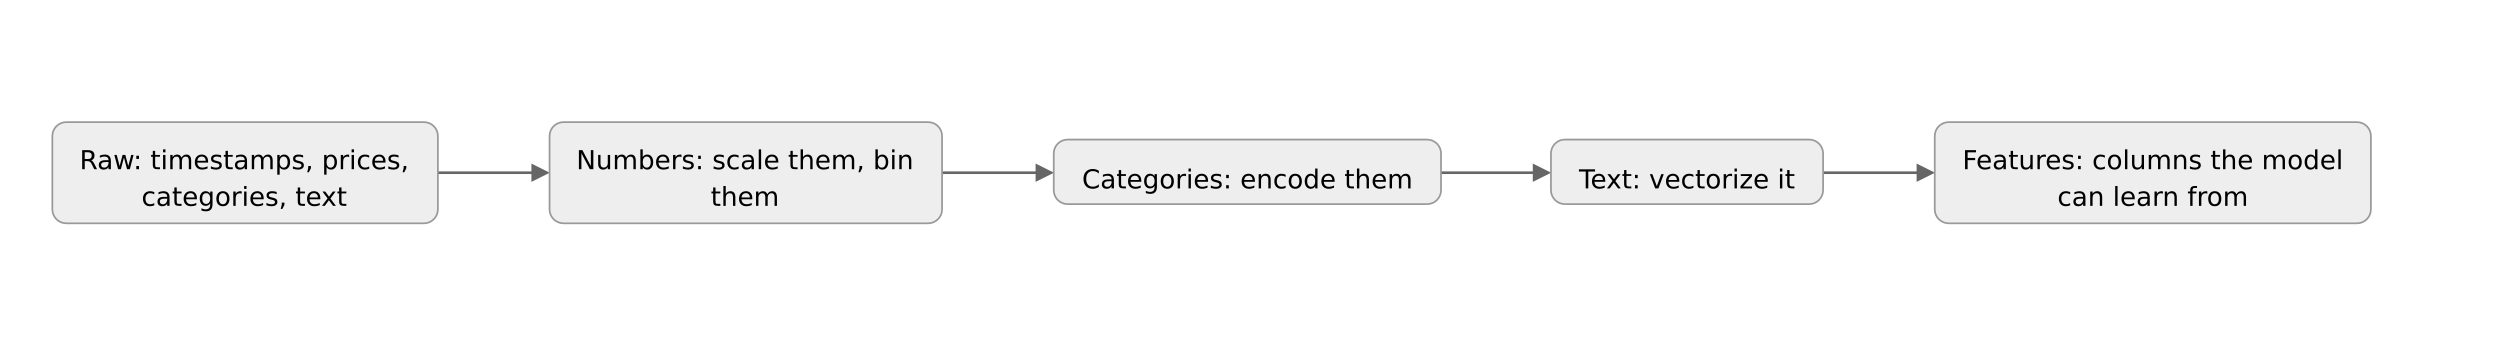
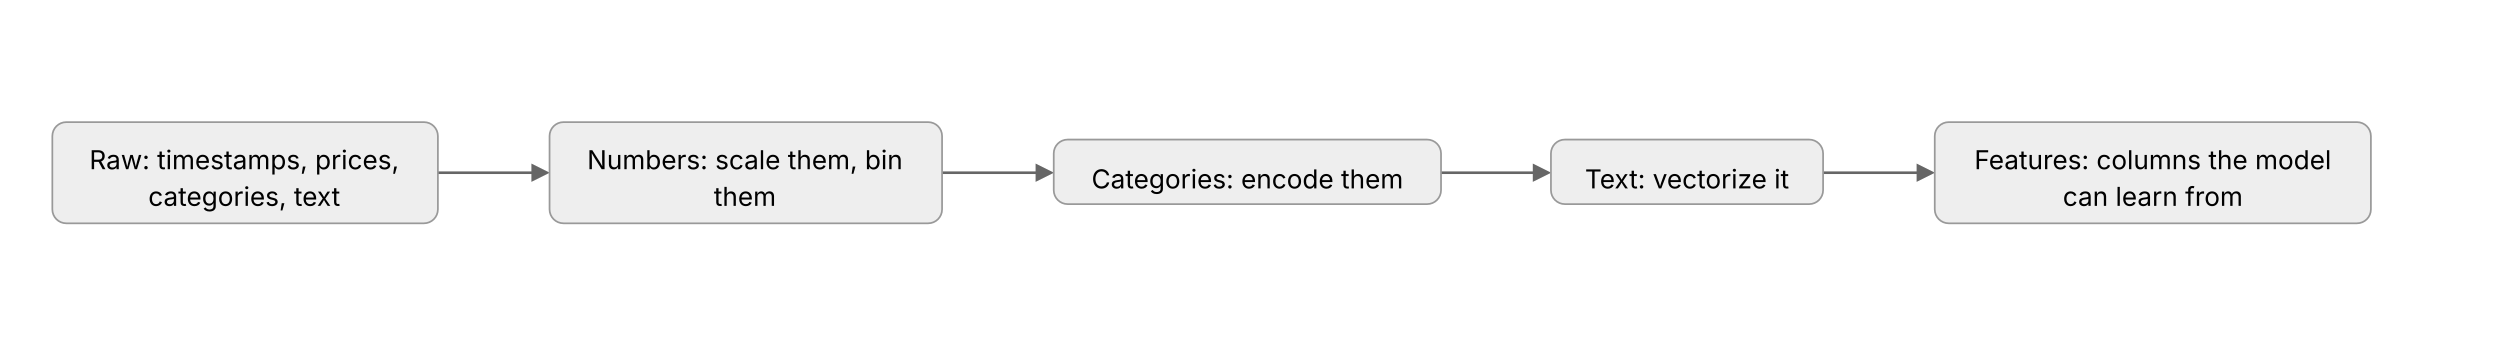
- <svg xmlns="http://www.w3.org/2000/svg" width="100%" viewBox="0 0 1433 198" role="img" style="background:#ffffff;font-family:DejaVu Sans,Verdana,sans-serif">
+ <svg xmlns="http://www.w3.org/2000/svg" width="100%" viewBox="0 0 1433 198" role="img" style="background:#ffffff;font-family:'Anthropic Sans',Inter,'Source Sans 3','IBM Plex Sans',sans-serif">
  <defs>
    <marker id="ah" viewBox="0 0 10 10" refX="8" refY="5" markerWidth="7" markerHeight="7" orient="auto-start-reverse">
      <path d="M0,0 L10,5 L0,10 z" fill="#666" />
    </marker>
  </defs>
  <path d="M251,99 H283 V99 H313" fill="none" stroke="#666" stroke-width="1.5" marker-end="url(#ah)" />
  <path d="M540,99 H572 V99 H602" fill="none" stroke="#666" stroke-width="1.5" marker-end="url(#ah)" />
  <path d="M825,99 H857 V99 H887" fill="none" stroke="#666" stroke-width="1.5" marker-end="url(#ah)" />
  <path d="M1045,99 H1077 V99 H1107" fill="none" stroke="#666" stroke-width="1.5" marker-end="url(#ah)" />
  <rect x="30" y="70" width="221" height="58" rx="8" fill="#eeeeee" stroke="#999999" stroke-width="1" />
  <text x="140" y="97" text-anchor="middle" font-size="15" fill="#000">Raw: timestamps, prices,</text>
  <text x="140" y="118" text-anchor="middle" font-size="15" fill="#000">categories, text</text>
  <rect x="315" y="70" width="225" height="58" rx="8" fill="#eeeeee" stroke="#999999" stroke-width="1" />
  <text x="427" y="97" text-anchor="middle" font-size="15" fill="#000">Numbers: scale them, bin</text>
  <text x="427" y="118" text-anchor="middle" font-size="15" fill="#000">them</text>
  <rect x="604" y="80" width="222" height="37" rx="8" fill="#eeeeee" stroke="#999999" stroke-width="1" />
  <text x="715" y="108" text-anchor="middle" font-size="15" fill="#000">Categories: encode them</text>
  <rect x="889" y="80" width="156" height="37" rx="8" fill="#eeeeee" stroke="#999999" stroke-width="1" />
  <text x="967" y="108" text-anchor="middle" font-size="15" fill="#000">Text: vectorize it</text>
  <rect x="1109" y="70" width="250" height="58" rx="8" fill="#eeeeee" stroke="#999999" stroke-width="1" />
  <text x="1234" y="97" text-anchor="middle" font-size="15" fill="#000">Features: columns the model</text>
  <text x="1234" y="118" text-anchor="middle" font-size="15" fill="#000">can learn from</text>
</svg>
